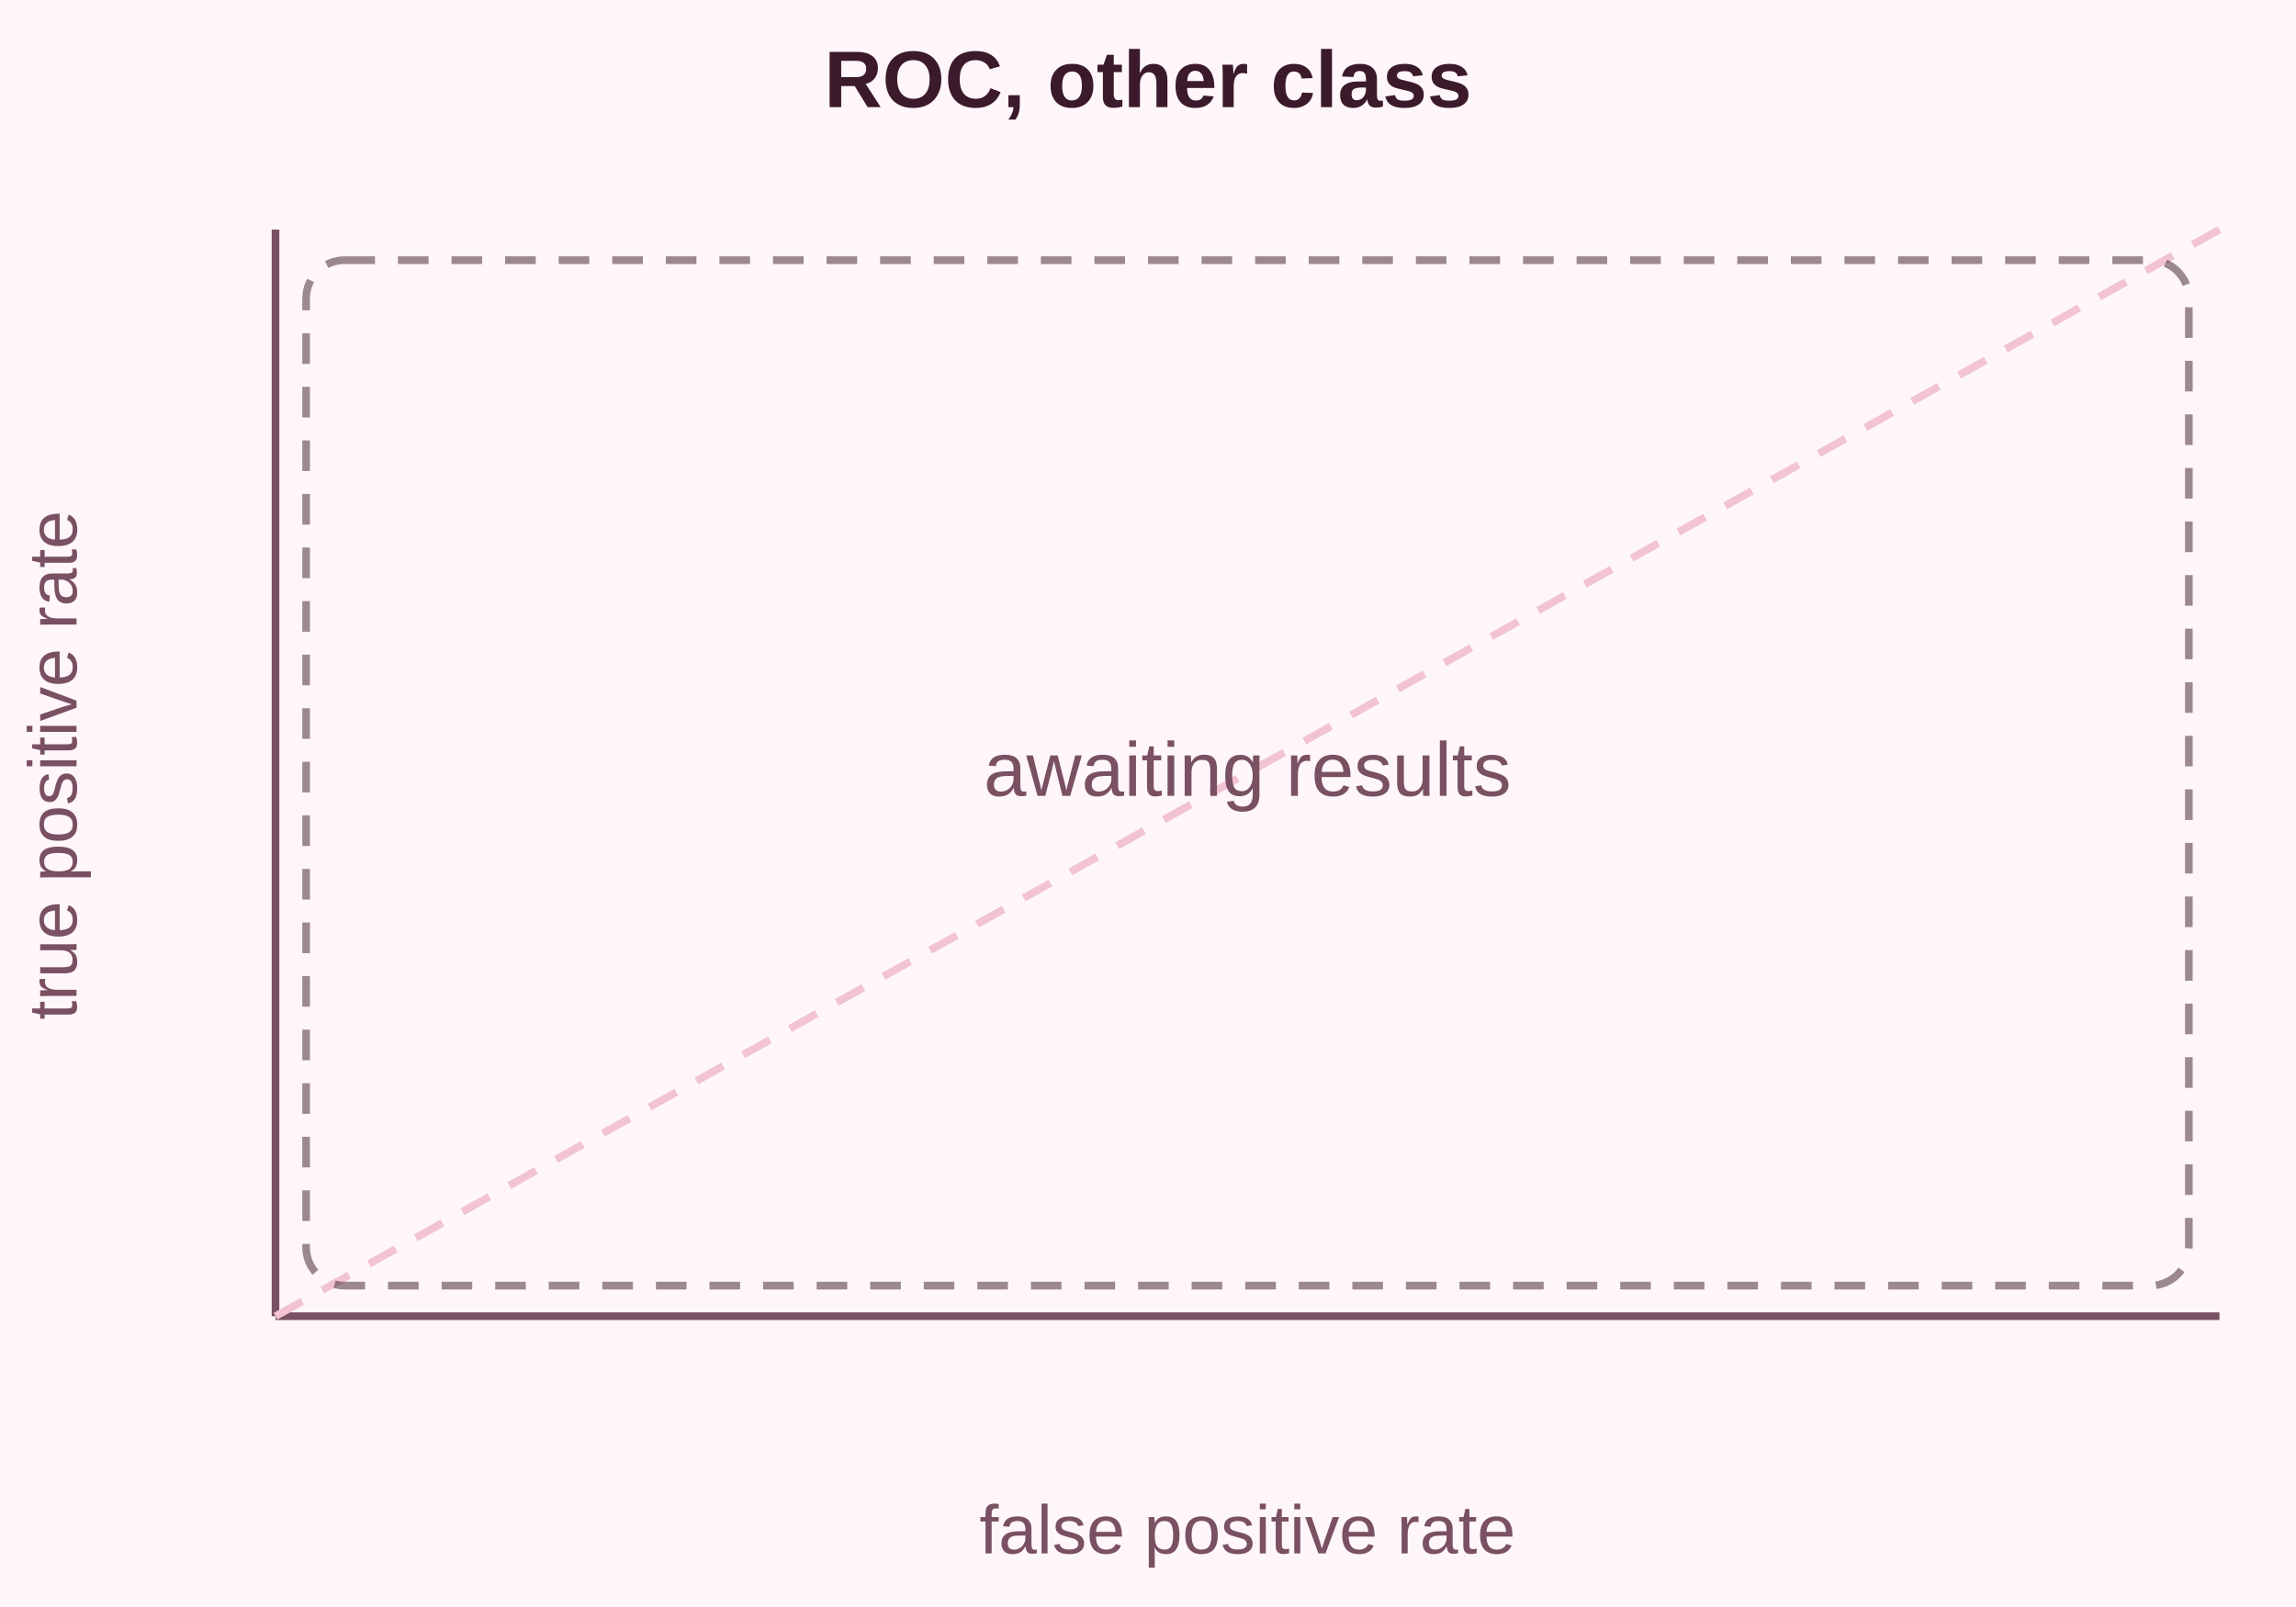
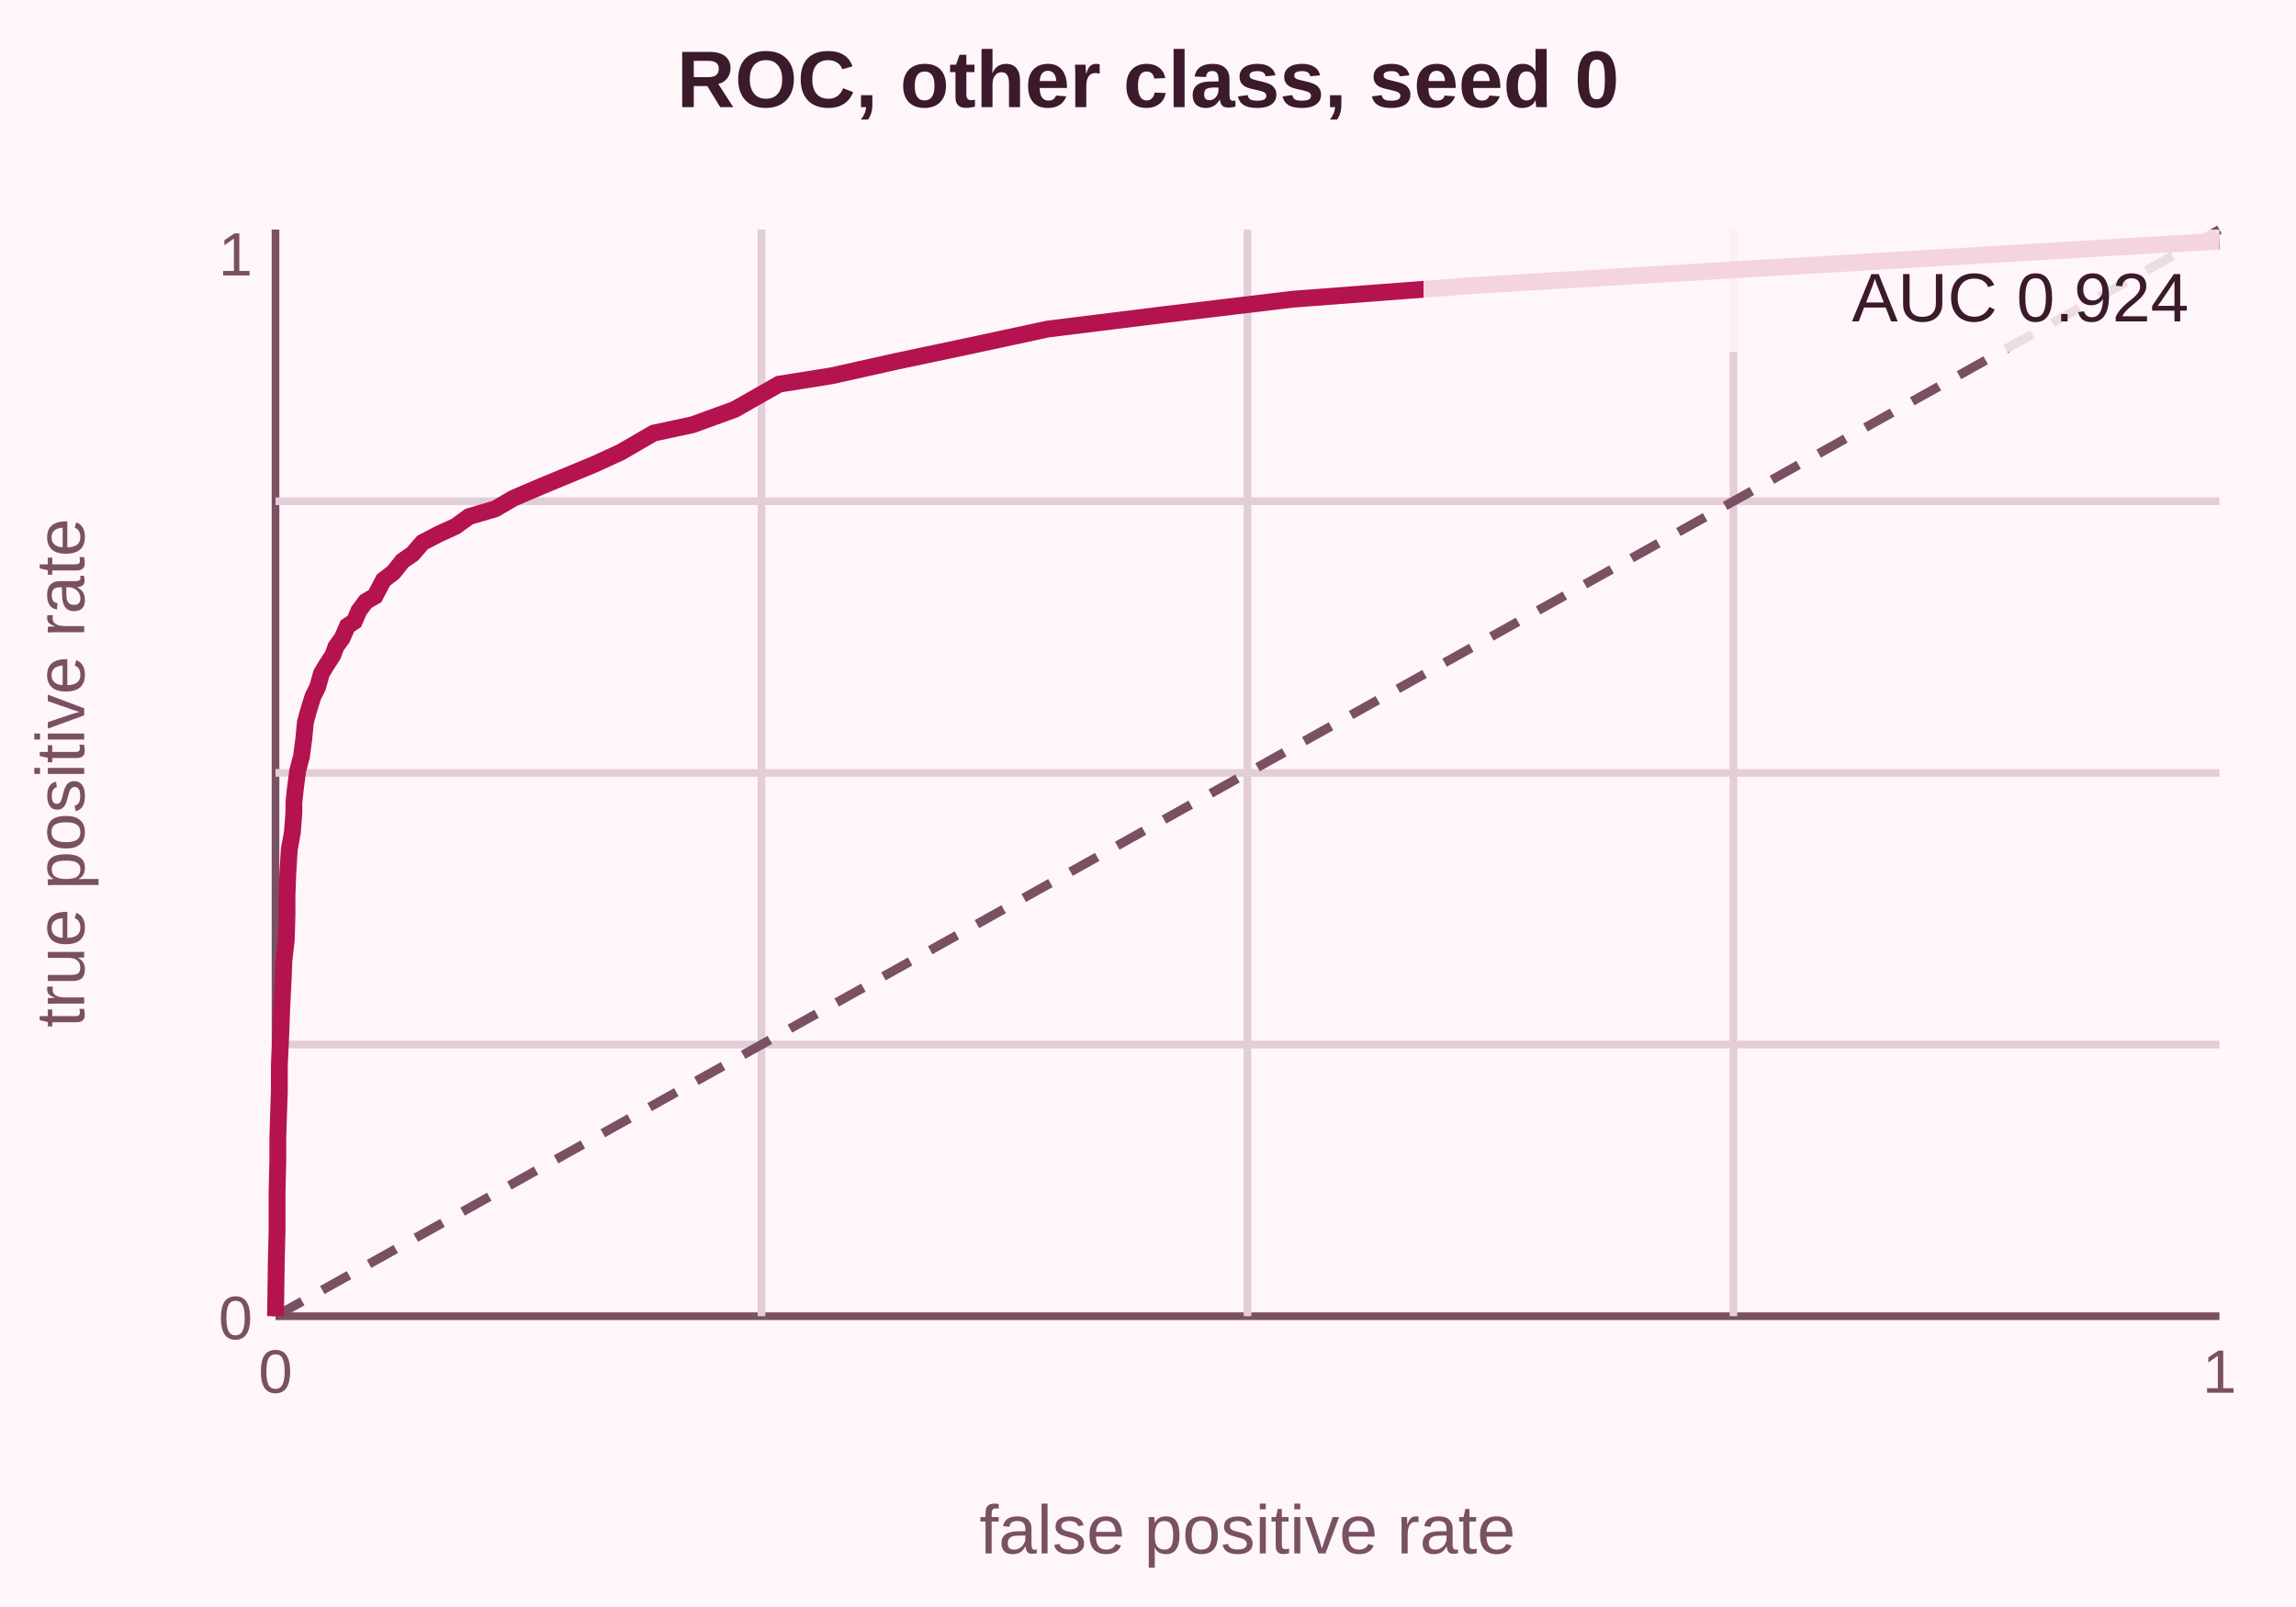
<svg xmlns="http://www.w3.org/2000/svg" viewBox="0 0 300 210" width="900" height="630" font-family="Arial,sans-serif">
  <rect width="300" height="210" fill="#fff6f9" />
-   <text x="150" y="14" fill="#3b1a2b" font-weight="bold" text-anchor="middle" font-size="10.5">ROC, other class</text>
-   <line stroke="#7a5063" x1="36" y1="172" x2="290" y2="172" />
-   <line stroke="#7a5063" x1="36" y1="172" x2="36" y2="30" />
-   <text x="163" y="203" fill="#7a5063" text-anchor="middle" font-size="9">false positive rate</text>
-   <text x="10" y="100" fill="#7a5063" text-anchor="middle" font-size="9" transform="rotate(-90 10 100)">true positive rate</text>
-   <line stroke-dasharray="4 3" x1="36" y1="172" x2="290" y2="30" stroke="#f1c3d3" />
-   <rect fill="none" stroke="#3b1a2b" stroke-dasharray="4 3" stroke-opacity="0.5" rx="5" x="40" y="34" width="246" height="134" />
-   <text x="163" y="104" fill="#7a5063" text-anchor="middle" font-size="10">awaiting results</text>
+   <text x="150.0" y="14.0" font-size="10.5" text-anchor="middle" fill="#3b1a2b" font-weight="bold">ROC, other class, seed 0</text>
+   <line x1="36.0" y1="172.0" x2="290.0" y2="172.0" stroke="#7a5063" stroke-width="1" />
+   <line x1="36.0" y1="172.0" x2="36.0" y2="30.0" stroke="#7a5063" stroke-width="1" />
+   <text x="163.0" y="203.0" font-size="9" text-anchor="middle" fill="#7a5063">false positive rate</text>
+   <text x="11.0" y="101.0" font-size="9" text-anchor="middle" fill="#7a5063" transform="rotate(-90 11.0 101.0)">true positive rate</text>
+   <line x1="226.5" y1="172.0" x2="226.5" y2="30.0" stroke="#e3cdd7" stroke-width="1" />
+   <line x1="36.0" y1="136.5" x2="290.0" y2="136.5" stroke="#e3cdd7" stroke-width="1" />
+   <line x1="163.0" y1="172.0" x2="163.0" y2="30.0" stroke="#e3cdd7" stroke-width="1" />
+   <line x1="36.0" y1="101.0" x2="290.0" y2="101.0" stroke="#e3cdd7" stroke-width="1" />
+   <line x1="99.5" y1="172.0" x2="99.5" y2="30.0" stroke="#e3cdd7" stroke-width="1" />
+   <line x1="36.0" y1="65.5" x2="290.0" y2="65.5" stroke="#e3cdd7" stroke-width="1" />
+   <text x="33.0" y="175.0" font-size="8" text-anchor="end" fill="#7a5063">0</text>
+   <text x="33.0" y="36.0" font-size="8" text-anchor="end" fill="#7a5063">1</text>
+   <text x="36.0" y="182.0" font-size="8" text-anchor="middle" fill="#7a5063">0</text>
+   <text x="290.0" y="182.0" font-size="8" text-anchor="middle" fill="#7a5063">1</text>
+   <line x1="36.0" y1="172.0" x2="290.0" y2="30.0" stroke="#7a5063" stroke-width="1.2" stroke-dasharray="4 3" />
+   <polyline points="36.0,172.0 36.1,164.9 36.2,160.9 36.2,155.8 36.3,151.7 36.3,148.7 36.4,145.5 36.5,142.6 36.5,139.2 36.7,134.9 36.8,132.0 36.9,130.0 37.0,128.0 37.1,125.5 37.4,122.9 37.5,119.6 37.5,117.0 37.6,114.3 37.8,111.0 38.2,108.8 38.4,106.2 38.4,104.9 38.6,103.0 38.9,100.7 39.4,98.8 39.7,96.5 39.9,94.4 40.3,92.9 40.9,91.0 41.5,89.8 42.0,88.0 42.6,87.0 43.5,85.6 43.9,84.5 44.7,83.4 45.4,81.8 46.3,81.2 46.9,79.8 47.8,78.6 49.0,77.9 50.1,75.8 51.4,74.8 52.6,73.3 53.9,72.4 55.2,70.9 57.3,69.8 59.5,68.8 61.3,67.5 64.7,66.5 67.1,65.1 70.6,63.6 73.5,62.4 77.6,60.7 81.1,59.1 85.4,56.6 90.5,55.5 96.0,53.5 101.8,50.2 108.7,49.1 117.2,47.2 126.2,45.3 136.9,43.0 152.2,41.1 168.9,39.1 192.6,37.3 229.2,35.1 290.0,31.5" fill="none" stroke="#b4134f" stroke-width="2.2" />
+   <rect x="186.0" y="30.0" width="104.0" height="16.0" fill="#fff6f9" fill-opacity="0.850" />
+   <text x="286.0" y="42.0" font-size="9" text-anchor="end" fill="#3b1a2b">AUC 0.924</text>
</svg>
